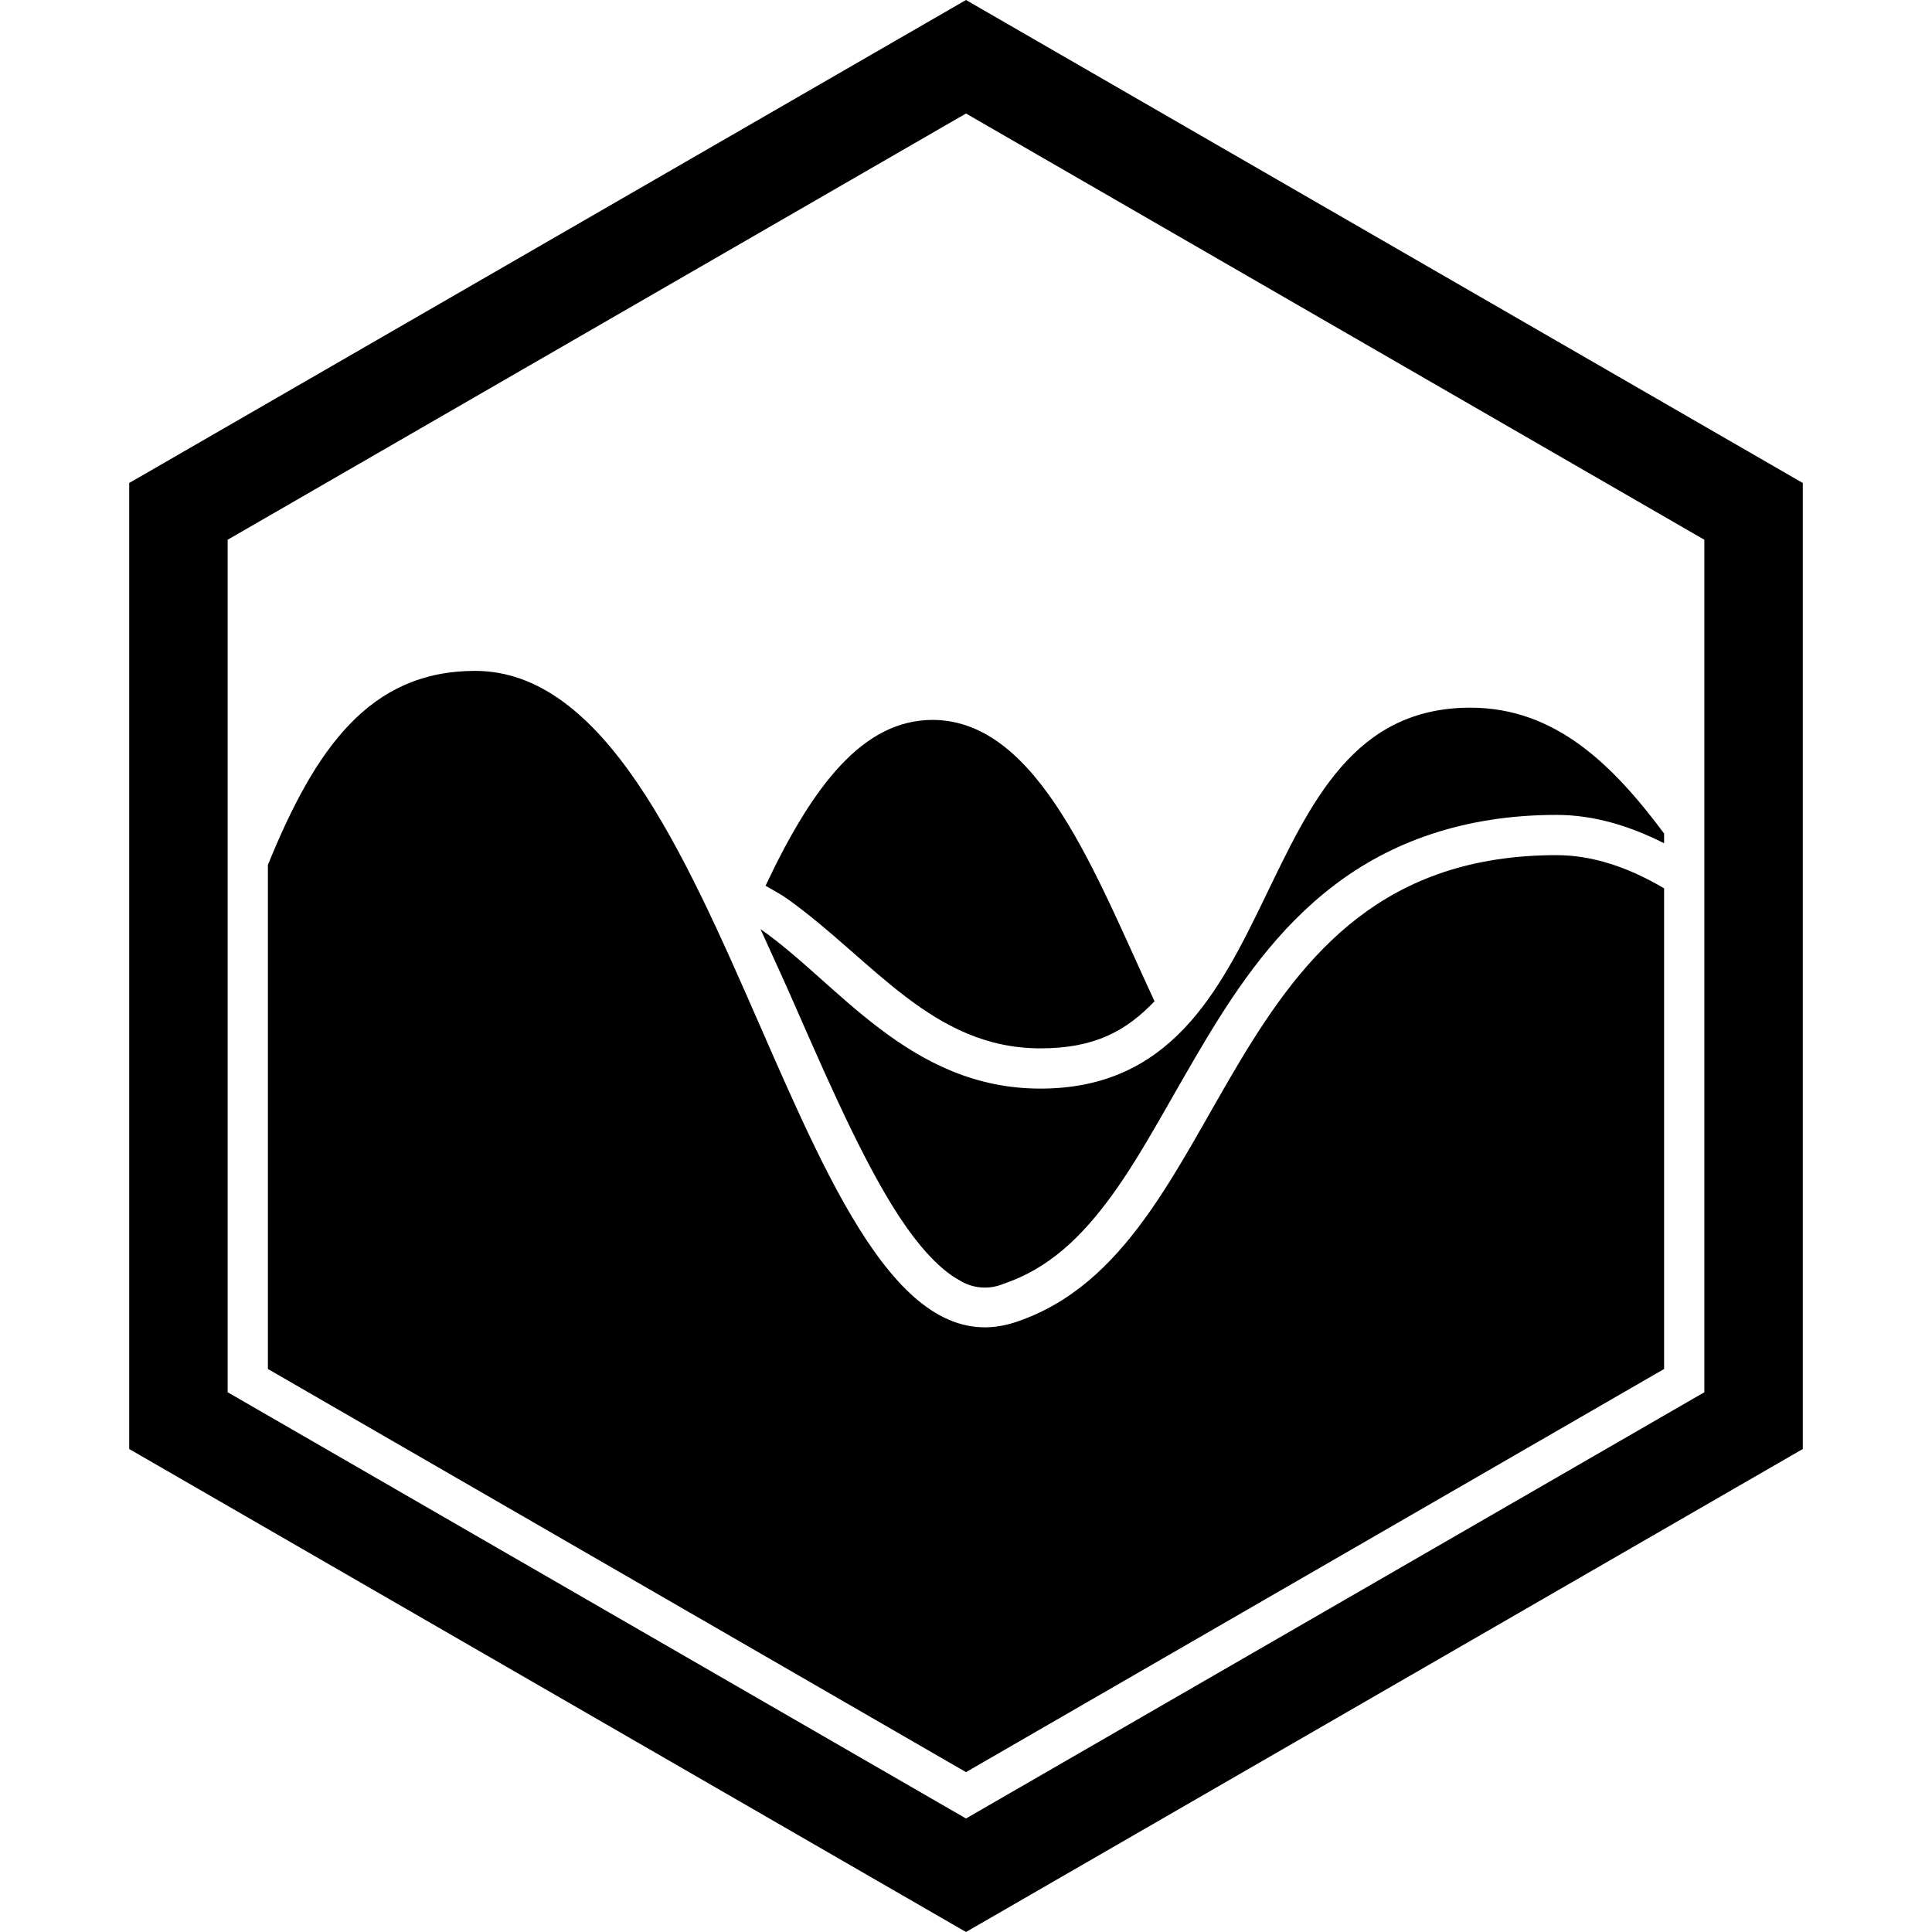
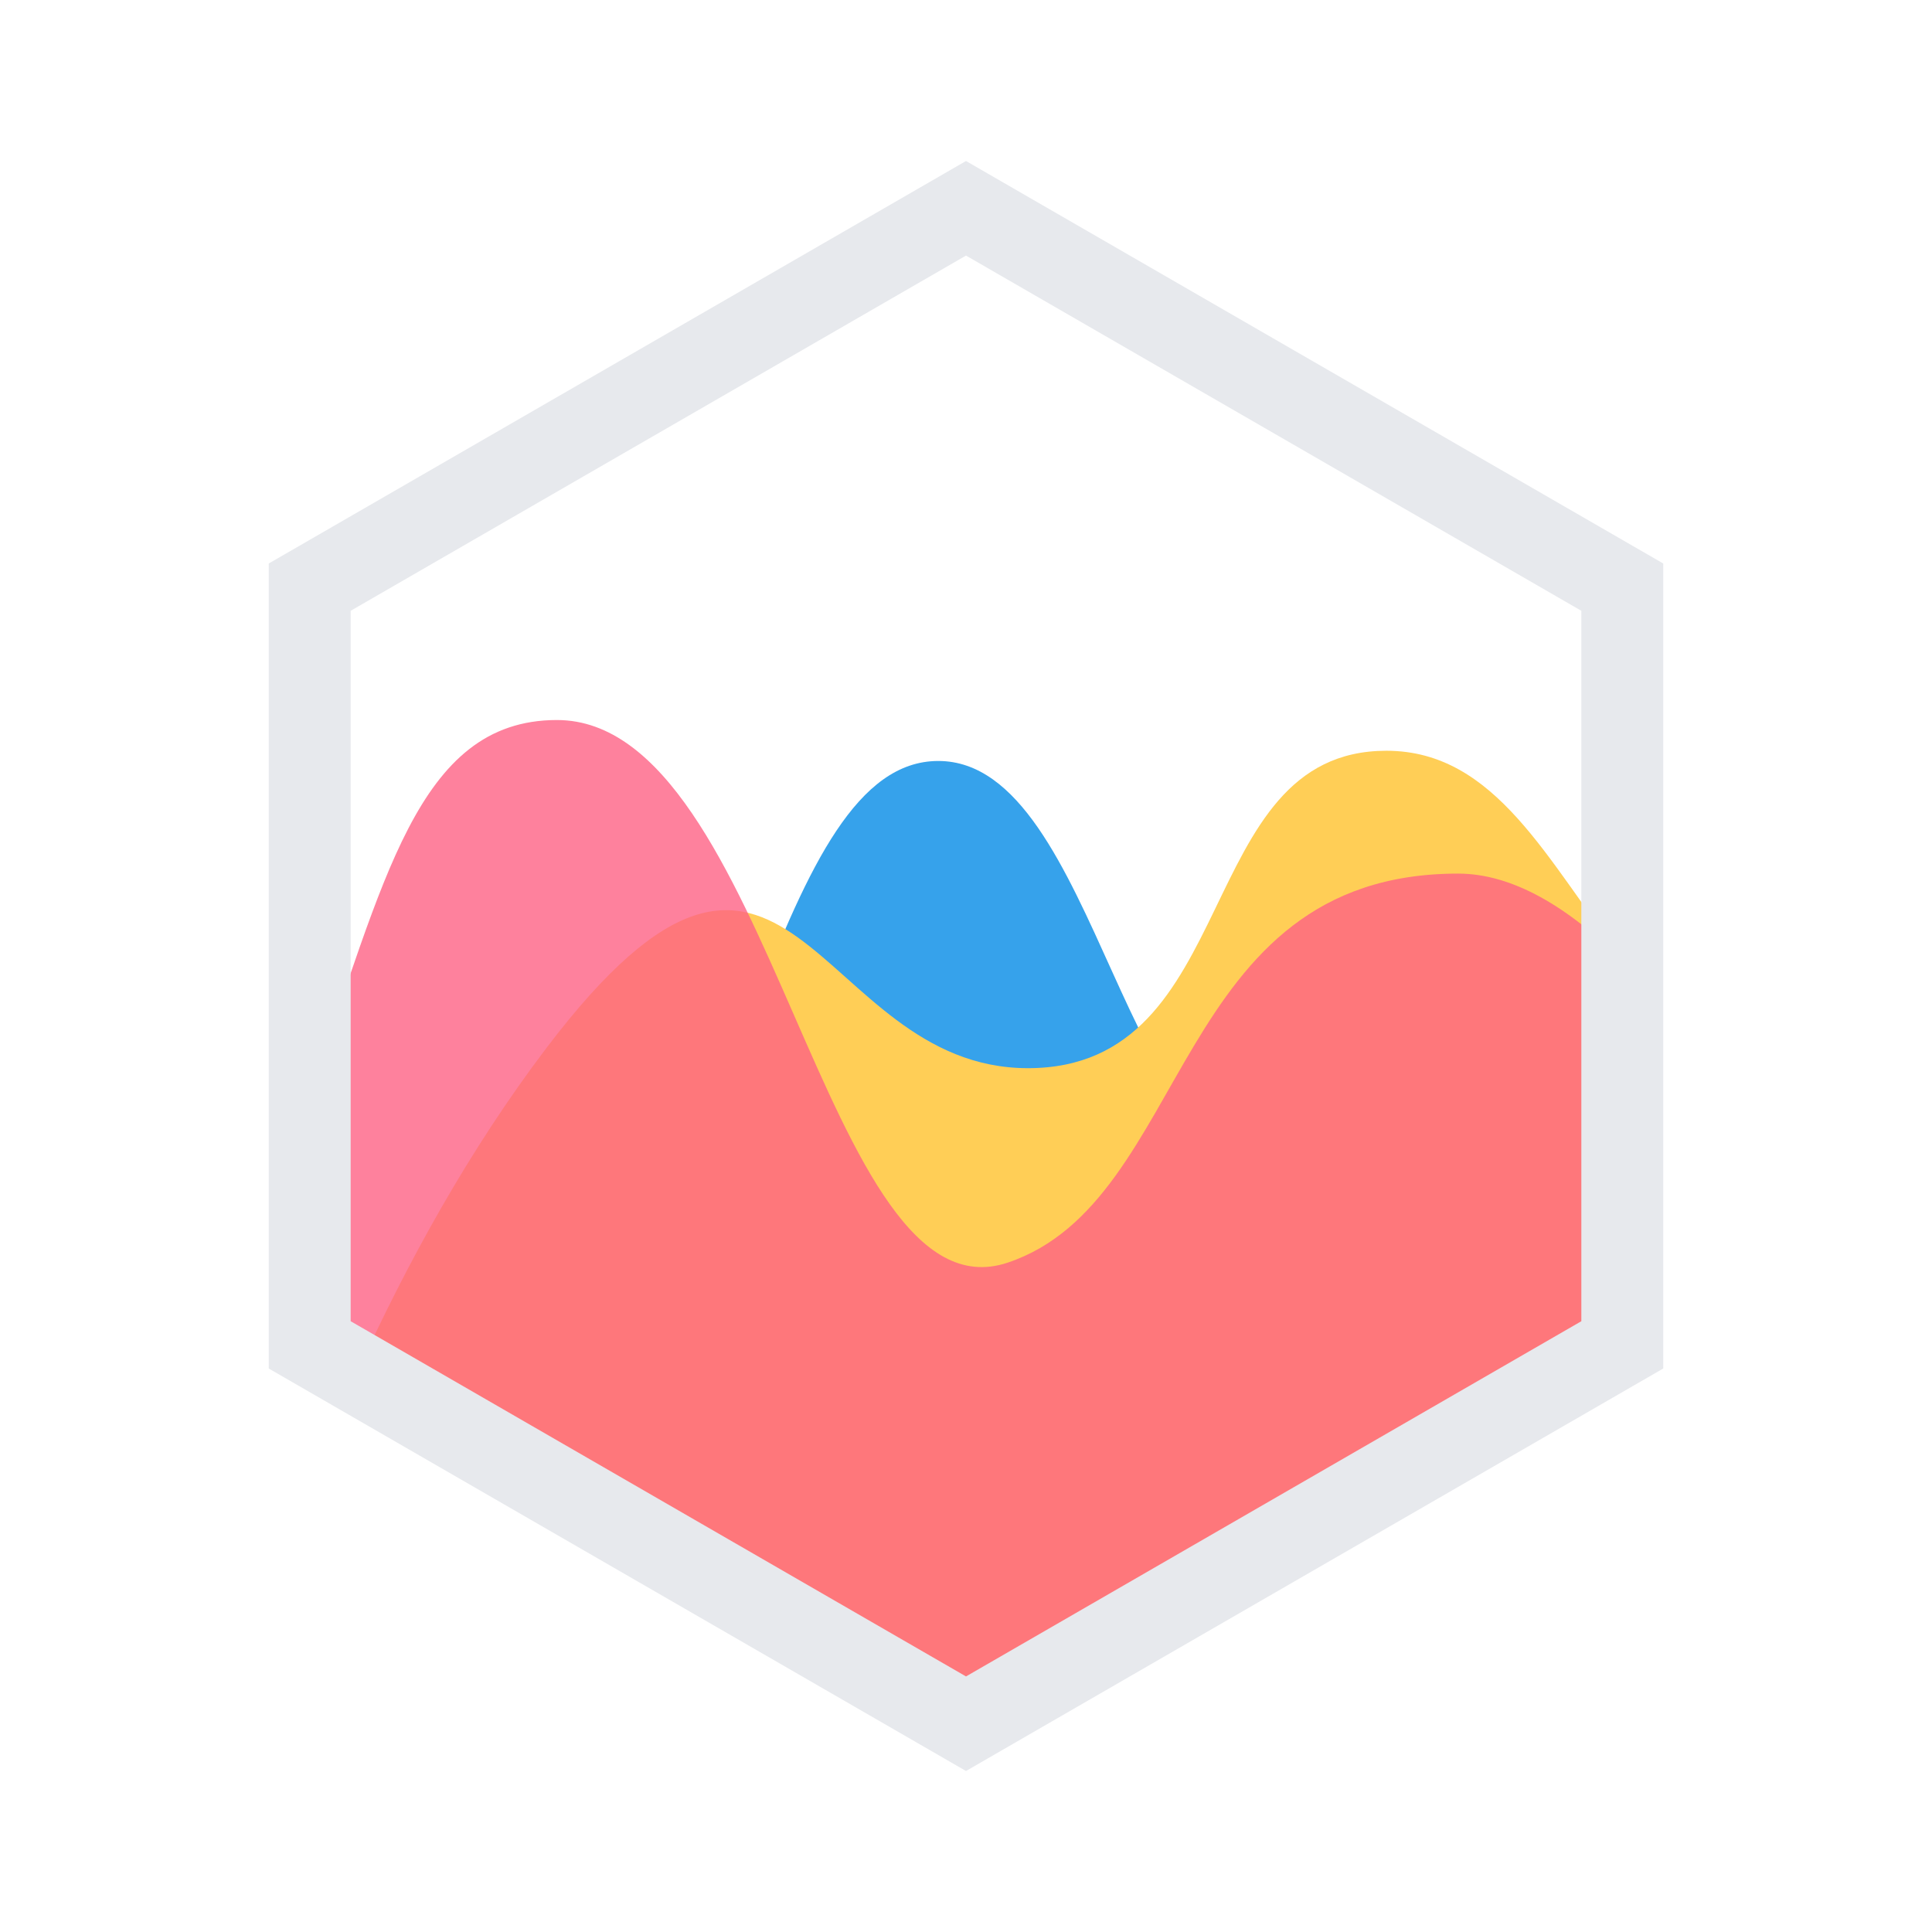
- <svg xmlns="http://www.w3.org/2000/svg" role="img" viewBox="0 0 24 24">
-   <path d="M12 0L1.605 6v12L12 24l10.395-6V6zm0 1.41l9.172 5.295v10.59L12 22.59l-9.172-5.295V6.705zM5.902 8.334c-1.306 0-1.983.956-2.574 2.41v6.262L12 22.014l8.672-5.008v-5.971c-.447-.264-.894-.412-1.336-.412-4.275 0-3.97 4.885-6.717 5.8-2.748.917-3.511-8.089-6.717-8.089zm12.364.457c-2.9 0-2.137 4.732-5.342 4.732-1.63 0-2.52-1.317-3.477-1.981.148.326.3.655.442.98.467 1.068.922 2.09 1.379 2.734.228.322.455.541.644.644a.595.595 0 0 0 .549.05c.558-.187.968-.571 1.36-1.112.39-.541.74-1.228 1.154-1.916.413-.688.894-1.385 1.59-1.918.695-.534 1.607-.881 2.77-.881.465 0 .908.136 1.337.352v-.121c-.633-.849-1.348-1.563-2.406-1.563zm-6.68.152c-.868 0-1.491.82-2.076 2.06.094.055.192.106.277.167 1.06.761 1.798 1.853 3.137 1.853.678 0 1.067-.218 1.418-.585-.722-1.546-1.432-3.492-2.756-3.495Z" />
+ <svg xmlns="http://www.w3.org/2000/svg" version="1.1" id="Layer_1" x="0px" y="0px" width="192px" height="192px" viewBox="0 0 192 192" enable-background="new 0 0 192 192" xml:space="preserve">
+   <path fill="#36A2EB" d="M161.271,96.556c-22.368,0.439-17.709,14.599-33.473,18.18c-16.014,3.638-18.542-39.111-34.552-39.111  c-16.012,0-19.559,41.526-39.608,70.034l-0.572,0.807l42.985,24.813l65.22-37.651V96.556z" />
+   <path fill="#FFCE56" d="M161.271,95.267c-7.488-9.61-12.567-20.658-23.494-20.658c-19.337,0-14.249,31.545-35.62,31.545  c-21.373,0-23.62-33.931-47.832-2.035c-7.715,10.163-13.925,21.495-18.803,32.218l60.529,34.943l65.22-37.651V95.267z" />
+   <path opacity="0.8" fill="#FE6184" d="M30.829,108.334c7.338-20.321,10.505-36.779,24.514-36.779  c21.371,0,26.458,60.039,44.779,53.931c18.318-6.105,16.282-38.669,44.779-38.669c5.424,0,10.962,3.323,16.371,8.698v38.113  l-65.22,37.651l-65.222-37.651V108.334z" />
+   <path fill="#E7E9ED" d="M96,176l-69.292-39.999V56L96,16l69.292,40v80L96,176z M34.849,131.301L96,166.602l61.151-35.301V60.7  L96,25.399L34.849,60.7V131.301z" />
</svg>
